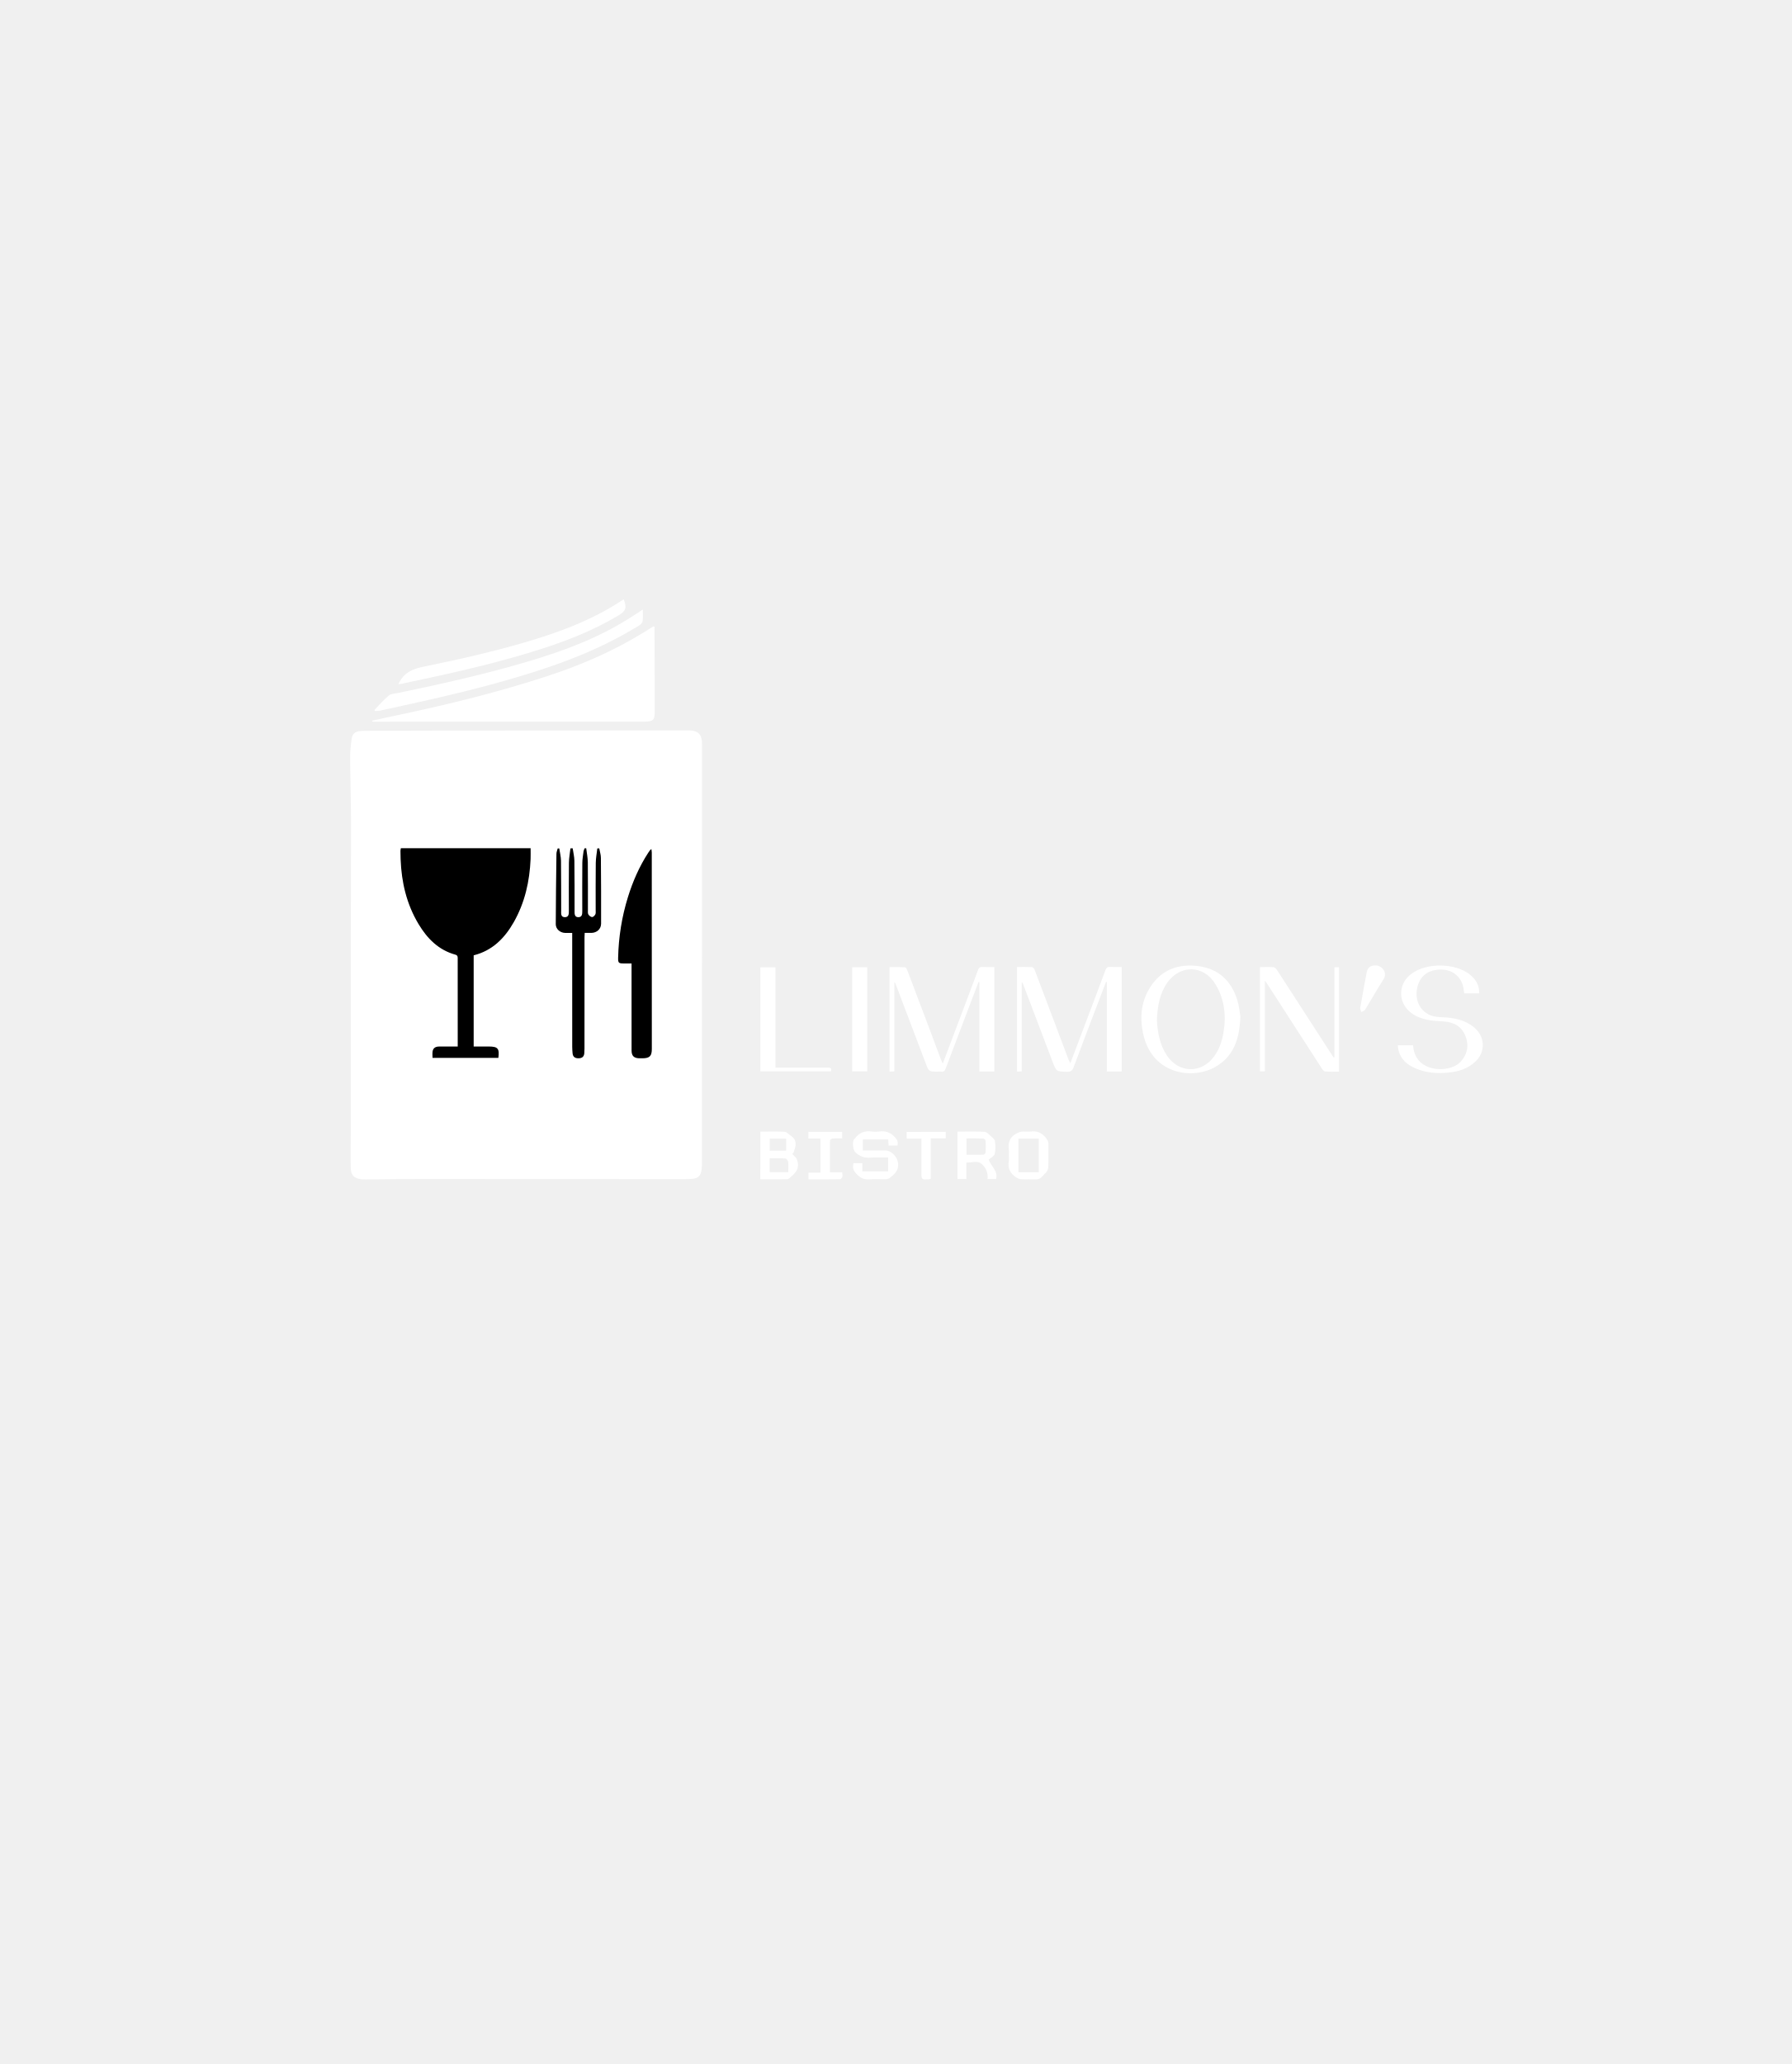
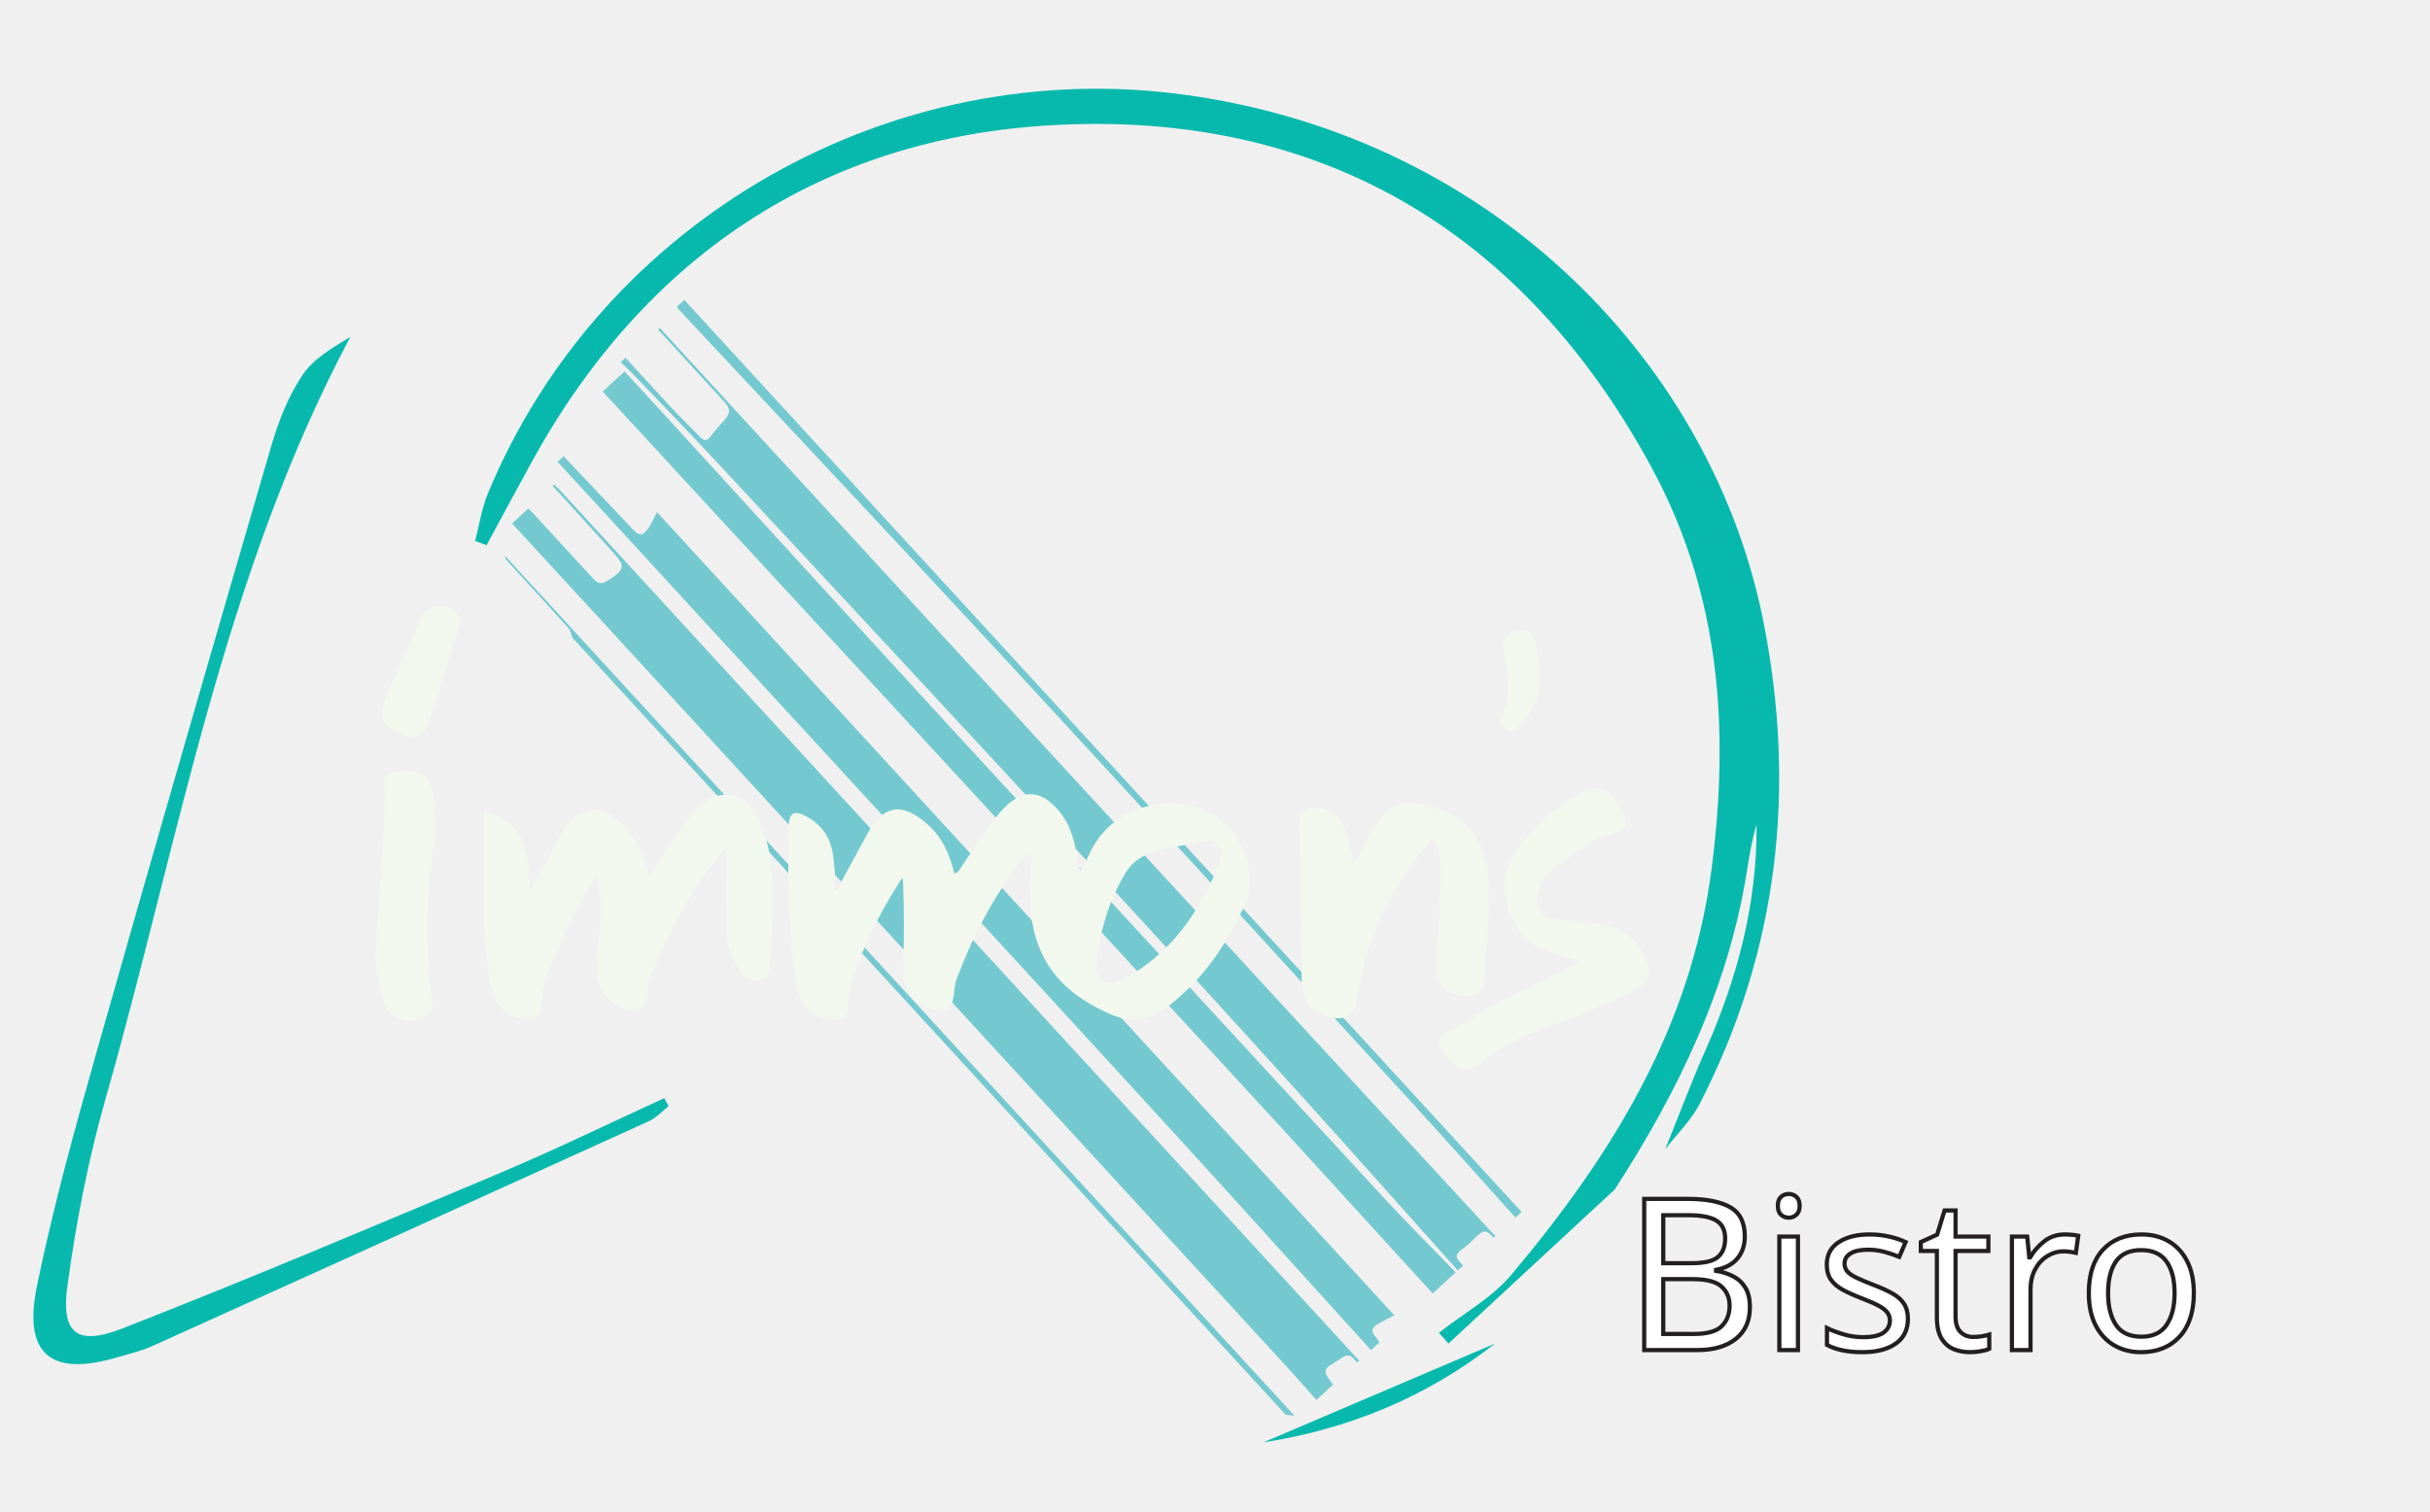
- <svg xmlns="http://www.w3.org/2000/svg" version="1.1" id="Layer_1" x="0px" y="0px" viewBox="0 0 750 864" style="enable-background:new 0 0 720 864;" xml:space="preserve">
-   <style type="text/css">
- 	.st0{fill:#FFFFFF;}
- </style>
+ <svg xmlns="http://www.w3.org/2000/svg" id="Layer_1" data-name="Layer 1" viewBox="0 0 579.44 360.44">
+   <defs>
+     <style>
+       .cls-1 {
+         fill: #fff;
+         font-family: OCRAExtended, 'OCR A Extended';
+         font-size: 50.51px;
+         stroke: #231f20;
+         stroke-miterlimit: 10;
+       }
+ 
+       .cls-2 {
+         fill: #f2f8ee;
+       }
+ 
+       .cls-2, .cls-3, .cls-4 {
+         stroke-width: 0px;
+       }
+ 
+       .cls-5 {
+         opacity: .53;
+       }
+ 
+       .cls-3 {
+         fill: #07b9ad;
+       }
+ 
+       .cls-4 {
+         fill: #04a6b2;
+       }
+     </style>
+   </defs>
+   <g class="cls-5">
+     <path class="cls-4" d="M313.92,333.93c-2.37-2.66-4.7-5.34-7.11-7.96-53.48-58.26-106.97-116.51-160.46-174.76-7.62-8.3-15.25-16.58-22.88-24.87-.42-.46-.84-.92-1.36-1.48,1.32-1.21,2.54-2.33,3.87-3.56.31.31.68.64,1.01,1,4.67,5.07,9.32,10.16,14,15.22,1.83,1.98,2.33,2.02,4.49.6.09-.06.19-.12.28-.18,3.11-2.14,3.26-3.02.7-5.88-4.45-4.96-8.96-9.87-13.44-14.81-.4-.44-.81-.88-1.22-1.33.11-.12.22-.23.33-.35.41.39.85.75,1.23,1.17,18.85,20.53,37.69,41.08,56.54,61.61,44.58,48.57,89.16,97.13,133.74,145.69.16.17.32.33.49.49l-.5.46c-1.67-2.04-2.3-2.13-4.34-.68-.63.45-1.3.87-1.98,1.25-1.2.66-1.57,1.56-.8,2.78.42.66.92,1.28,1.38,1.91-1.33,1.22-2.66,2.44-3.99,3.66Z" />
+     <path class="cls-4" d="M347.61,303.01c-14.13-15.78-28.18-31.63-42.41-47.32-16.84-18.57-33.75-37.06-50.76-55.47-27.62-29.89-55.33-59.69-83.04-89.49-6.58-7.08-13.31-14.02-19.98-21.01-1.07-1.12-2.2-2.16-3.4-3.33l1.14-1.05c3.72,4.05,7.36,8.07,11.06,12.03,2.2,2.35,4.5,4.6,6.76,6.89.99,1,1.72.9,2.52-.22.94-1.33,2.08-2.51,3.16-3.75,1.6-1.84,1.6-2.74-.14-4.65-4.79-5.24-9.59-10.47-14.39-15.71-.4-.43-.79-.86-1.19-1.29.14-.13.28-.26.42-.39,4.63,5.05,9.26,10.09,13.89,15.14,27.94,30.41,55.86,60.83,83.82,91.23,33.36,36.27,66.76,72.51,100.14,108.76.44.48.93.92,1.4,1.38l-.5.46c-1.68-1.9-2.25-1.95-3.92-.39-1.02.96-2,1.98-3.12,2.81-2.21,1.64-2.27,2.14-.2,4.22l-1.25,1.15Z" />
+     <path class="cls-4" d="M326.9,322.02c-17.39-19.18-34.71-38.43-52.2-57.52-33.99-37.12-68.08-74.15-102.12-111.21-12.75-13.89-25.5-27.77-38.25-41.66-.43-.47-.86-.93-1.37-1.49l1.45-1.33c.44.48.86.95,1.29,1.4,5.08,5.37,10.15,10.74,15.24,16.09,1.45,1.52,2.24,1.58,3.47-.05.92-1.22,1.51-2.7,2.25-4.09,58.54,63.78,117.21,127.71,175.82,191.57-1.37.72-2.72,1.37-4.02,2.12-1.33.78-1.64,1.78-.41,3.05.36.37.58.86.86,1.3-.67.61-1.33,1.22-2,1.83Z" />
+     <path class="cls-4" d="M341.62,308.51c-12.53-13.73-25.04-27.49-37.6-41.19-16.14-17.58-32.32-35.12-48.49-52.68-12.76-13.85-25.51-27.7-38.27-41.54-15.98-17.33-31.98-34.64-47.96-51.96-8.03-8.7-16.05-17.41-24.07-26.12-.48-.52-.95-1.04-1.51-1.64,1.84-1.69,3.6-3.31,5.22-4.79,2.94,3.2,5.88,6.4,8.81,9.6,23.03,25.17,46,50.38,69.08,75.51,34.3,37.33,68.65,74.62,103.03,111.88,5.62,6.09,11.5,11.94,17.26,17.9-1.83,1.68-3.66,3.36-5.49,5.04Z" />
+     <path class="cls-4" d="M361.34,290.41c-8.04-8.94-16.01-17.93-24.12-26.8-32.09-35.08-64.12-70.22-96.38-105.15-26.21-28.38-52.7-56.5-79.07-84.73-.12-.13-.22-.28-.41-.52l1.82-1.67c.53.58,1.09,1.19,1.64,1.79,65.43,71.29,130.86,142.59,196.3,213.88.57.62,1.14,1.23,1.71,1.84-.5.46-1,.92-1.5,1.37Z" />
+     <path class="cls-4" d="M136.51,152.15c-.32-.8-.44-1.76-.98-2.36-4.84-5.4-9.75-10.73-14.64-16.08-.26-.29-.5-.6-.47-1.14,62.76,68.38,125.52,136.76,188.23,205.09-.66-.07-1.37-.14-2.07-.21-56.69-61.77-113.38-123.53-170.06-185.3Z" />
+   </g>
+   <path class="cls-3" d="M159.43,263.82c-1.53,1.21-2.89,2.78-4.62,3.57-39.48,17.96-78.99,35.86-118.53,53.69-2.62,1.18-5.48,1.83-8.25,2.65-15.83,4.71-22.58-.62-19.23-16.95,3.91-19.09,9.16-37.94,14.47-56.7,13.59-47.98,27.46-95.89,41.43-143.76,1.71-5.85,4.04-11.79,7.39-16.81,2.66-3.99,7.33-6.64,11.45-9.16-30.54,57.41-40.97,120.76-58.38,181.77-4.14,14.53-7.02,29.53-9.08,44.51-1.57,11.41,2.23,14.49,13.09,10.24,30.28-11.84,60.23-24.51,90.19-37.15,13.16-5.55,26.02-11.83,39.02-17.78.35.63.69,1.25,1.04,1.88Z" />
  <g>
-     <g>
-       <path class="st0" d="M318.34,473.69c3.46,0,6.84-0.12,10.2,0.08c0.9,0.05,1.73,1.13,2.61,1.69c1.68,1.06,2.22,2.62,1.88,4.47    c-0.18,0.99-0.62,1.93-0.94,2.89c-0.16-0.01-0.32-0.01-0.48-0.02c0.3,0.36,0.55,0.77,0.91,1.06c0.88,0.71,1.25,1.53,1.48,2.71    c0.66,3.35-1.59,4.93-3.6,6.73c-0.22,0.2-0.59,0.34-0.89,0.34c-3.69,0.02-7.39,0.02-11.18,0.02    C318.34,486.97,318.34,480.45,318.34,473.69z M330.04,490.69c0-1.61,0.11-3.04-0.06-4.43c-0.06-0.5-0.77-1.29-1.22-1.32    c-2.15-0.14-4.32-0.06-6.5-0.06c0,2.06,0,3.93,0,5.81C324.88,490.69,327.36,490.69,330.04,490.69z M329.14,481.68    c0-1.76,0-3.36,0-5.04c-2.35,0-4.59,0-6.86,0c0,1.74,0,3.38,0,5.04C324.59,481.68,326.75,481.68,329.14,481.68z" />
-       <path class="st0" d="M357.39,486.92c1.16,0,2.34,0,3.68,0c0,1.14,0,2.21,0,3.4c3.67,0,7.19,0,10.8,0c0-1.85,0-3.67,0-5.77    c-2.42,0-4.86-0.15-7.27,0.04c-2.56,0.2-4.66-0.46-6.5-2.27c-1-0.98-1.37-4.49-0.42-5.53c0.11-0.12,0.27-0.2,0.37-0.33    c1.74-2.38,4.08-3.21,6.97-2.81c1.02,0.14,2.09,0.14,3.1,0c2.76-0.39,4.88,0.48,6.76,2.59c0.95,1.06,1.16,1.96,0.9,3.29    c-1.23,0-2.45,0-3.74,0c-0.05-0.86-0.1-1.66-0.15-2.56c-3.53,0-7,0-10.63,0c0,1.49,0,2.96,0,4.62c3.16,0,6.31-0.01,9.46,0    c2.53,0.01,4.89,2.64,5.26,5.06c0.49,3.25-1.45,4.89-3.57,6.53c-0.42,0.33-1.1,0.44-1.67,0.45c-2.29,0.05-4.59-0.1-6.87,0.05    c-1.93,0.12-3.35-0.42-4.78-1.8C357.62,490.49,356.68,489.16,357.39,486.92z" />
-       <path class="st0" d="M400.9,473.69c3.81,0,7.56-0.13,11.3,0.09c0.94,0.05,1.88,1.14,2.71,1.87c0.67,0.59,1.59,1.32,1.68,2.07    c0.22,1.76,0.31,3.65-0.13,5.34c-0.25,0.96-1.66,1.62-2.49,2.36c0.97,2.9,4.02,4.7,3.06,8.13c-1.07,0-2.19,0-3.55,0    c0.37-2.78-0.97-5.27-2.98-6.71c-1.28-0.92-3.76-0.17-5.9-0.17c0,2.25,0,4.5,0,6.88c-1.31,0-2.43,0-3.71,0    C400.9,487.05,400.9,480.5,400.9,473.69z M404.66,476.55c0,2.41,0,4.57,0,6.84c2.43,0,4.76,0.04,7.09-0.04    c0.33-0.01,0.9-0.59,0.92-0.94c0.1-1.63,0.1-3.27,0-4.89c-0.02-0.34-0.6-0.91-0.93-0.92C409.4,476.51,407.07,476.55,404.66,476.55    z" />
-       <path class="st0" d="M422.41,483.62c0-0.76,0.09-1.54-0.02-2.29c-0.38-2.8,0.25-5.16,2.86-6.65c0.75-0.43,1.59-0.86,2.43-0.96    c1.34-0.16,2.74,0.09,4.08-0.07c2.36-0.28,4.14,0.46,5.76,2.22c0.96,1.05,1.5,1.98,1.46,3.4c-0.08,3.11,0.05,6.22-0.07,9.32    c-0.03,0.81-0.46,1.82-1.06,2.34c-1.22,1.05-1.98,2.82-4.02,2.75c-2.12-0.07-4.26,0.05-6.38-0.05c-0.69-0.03-1.43-0.41-2.04-0.81    c-2.44-1.59-3.55-3.8-3.03-6.76C422.52,485.27,422.41,484.43,422.41,483.62z M434.92,490.7c0-4.79,0-9.4,0-14.08    c-2.89,0-5.7,0-8.51,0c0,4.74,0,9.39,0,14.08C429.29,490.7,432.04,490.7,434.92,490.7z" />
-       <path class="st0" d="M338.47,476.59c0-1.09,0-1.89,0-2.8c4.73,0,9.39,0,14.14,0c0,0.84,0,1.64,0,2.75c-1.33,0-2.67-0.06-3.99,0.04    c-0.4,0.03-1.09,0.5-1.09,0.78c-0.07,4.4-0.05,8.81-0.05,13.37c1.78,0,3.4,0,5.15,0c0.04,0.72,0.21,1.34,0.05,1.86    c-0.13,0.42-0.64,1.03-0.99,1.04c-4.35,0.07-8.71,0.05-13.19,0.05c0-0.97,0-1.81,0-2.82c1.64,0,3.25,0,5.01,0    c0-4.8,0-9.44,0-14.26C341.85,476.59,340.24,476.59,338.47,476.59z" />
-       <path class="st0" d="M395.97,473.8c0,0.96,0,1.75,0,2.71c-2.11,0-4.11,0-6.26,0c0,5.75,0,11.34,0,16.88    c-0.29,0.13-0.44,0.25-0.58,0.26c-3.34,0.21-3.34,0.2-3.34-3.15c0-4.57,0-9.15,0-13.88c-2.1,0-4.09,0-6.18,0c0-1.01,0-1.85,0-2.81    C385.01,473.8,390.43,473.8,395.97,473.8z" />
-     </g>
-     <g>
-       <path class="st0" d="M469.65,448.51c-2.08,0-4.08,0-6.22,0c0-12.54,0-25,0-37.46c-0.11-0.02-0.22-0.05-0.32-0.07    c-1.02,2.66-2.06,5.32-3.07,7.99c-3.53,9.27-7.09,18.53-10.54,27.84c-0.54,1.45-1.24,1.85-2.71,1.82    c-4.55-0.09-4.52-0.04-6.16-4.37c-4.09-10.8-8.2-21.6-12.3-32.4c-0.09-0.25-0.22-0.49-0.54-0.72c0,12.38,0,24.76,0,37.32    c-0.72,0.05-1.28,0.08-1.98,0.13c0-14.59,0-29.07,0-43.8c2.09,0,4.2-0.06,6.3,0.05c0.39,0.02,0.91,0.68,1.09,1.15    c2.9,7.59,5.75,15.2,8.62,22.8c1.88,5,3.76,10,5.65,14.99c0.15,0.39,0.38,0.74,0.67,1.32c2.84-7.51,5.59-14.79,8.34-22.07    c2.14-5.66,4.29-11.31,6.38-16.99c0.34-0.91,0.76-1.32,1.75-1.28c1.63,0.06,3.26,0.02,5.04,0.02    C469.65,419.37,469.65,433.85,469.65,448.51z" />
-       <path class="st0" d="M416.34,448.52c-2.08,0-4.09,0-6.28,0c0-12.51,0-24.96,0-37.42c-0.11-0.02-0.23-0.04-0.34-0.06    c-1.43,3.74-2.86,7.48-4.28,11.22c-3.18,8.36-6.37,16.71-9.51,25.08c-0.37,0.98-0.86,1.41-1.91,1.24c-0.42-0.07-0.87,0-1.31,0    c-3.83,0.02-3.81,0.01-5.19-3.64c-4.2-11.12-8.42-22.22-12.64-33.33c-0.04-0.09-0.13-0.16-0.41-0.48c0,12.55,0,24.86,0,37.34    c-0.76,0.04-1.32,0.08-2.02,0.12c0-14.58,0-29.07,0-43.75c2.13,0,4.29-0.05,6.44,0.05c0.33,0.02,0.76,0.69,0.93,1.14    c2.98,7.79,5.93,15.59,8.87,23.4c1.79,4.74,3.55,9.49,5.33,14.24c0.17,0.45,0.41,0.87,0.73,1.53c2.85-7.55,5.61-14.87,8.37-22.19    c2.13-5.66,4.29-11.31,6.38-16.98c0.34-0.92,0.79-1.29,1.77-1.25c1.63,0.07,3.26,0.02,5.06,0.02    C416.34,419.38,416.34,433.85,416.34,448.52z" />
-       <path class="st0" d="M519.34,425.57c-0.36,9.49-2.87,16.73-10.6,21.1c-9.56,5.41-26.7,3.14-30.22-14.41    c-1.37-6.85-0.62-13.53,3.36-19.47c4.72-7.06,11.7-9.4,19.8-8.38c8.49,1.08,13.88,6.17,16.37,14.24    C518.85,421.23,519.06,423.98,519.34,425.57z M484.39,426.95c0.26,5.18,1.17,10.18,4.02,14.64c4.93,7.7,14.53,8.02,19.92,0.64    c2.03-2.78,3.17-5.95,3.8-9.31c1.38-7.38,0.69-14.49-3.27-20.99c-4.9-8.03-14.76-8.24-20.16-0.53    C485.44,416.07,484.65,421.44,484.39,426.95z" />
-       <path class="st0" d="M558.71,442.59c0-12.53,0-25.06,0-37.69c0.68,0,1.25,0,1.93,0c0,14.49,0,28.97,0,43.68    c-1.94,0-3.89,0.08-5.82-0.06c-0.48-0.03-1.03-0.7-1.35-1.2c-7.73-11.95-15.44-23.91-23.16-35.87c-0.14-0.22-0.31-0.42-0.72-0.96    c0,12.87,0,25.37,0,37.97c-0.77,0-1.34,0-2.05,0c0-14.5,0-28.97,0-43.64c1.95,0,3.85-0.1,5.73,0.06c0.53,0.04,1.13,0.75,1.48,1.29    c7.72,11.89,15.4,23.8,23.09,35.7c0.17,0.27,0.37,0.53,0.55,0.79C558.5,442.64,558.61,442.61,558.71,442.59z" />
-       <path class="st0" d="M619.34,415.82c-2.11,0-4.11,0-6.29,0c-0.08-0.54-0.18-1.11-0.24-1.69c-0.53-4.47-3.85-7.78-8.23-8.19    c-5.47-0.52-9.52,1.89-10.93,6.49c-1.64,5.38,0.49,10.67,5.29,12.58c1.52,0.6,3.29,0.74,4.95,0.81c4.9,0.2,9.55,1.07,13.42,4.35    c4.48,3.79,4.72,10.05,0.53,14.13c-3.07,3-6.94,4.18-11.1,4.65c-4.85,0.55-9.59,0.2-14.12-1.75c-3.51-1.51-6.23-3.81-7.13-7.74    c-0.13-0.57-0.15-1.17-0.24-1.89c2.18,0,4.22,0,6.38,0c0.09,0.64,0.13,1.28,0.27,1.89c0.71,3.25,2.53,5.63,5.61,6.98    c4.66,2.04,11.09,1.16,13.98-1.95c2.98-3.2,3.65-6.93,2.04-10.92c-1.63-4.04-5.05-5.77-9.19-5.99c-3.89-0.21-7.72-0.44-11.3-2.22    c-5.19-2.58-7.56-7.66-5.85-12.73c0.76-2.25,2.26-3.94,4.19-5.29c6.26-4.38,17.82-4.2,23.84,0.45    C617.81,409.77,619.4,412.31,619.34,415.82z" />
-       <path class="st0" d="M324.69,446.93c3.32,0,6.36,0,9.41,0c4.2,0,8.4,0.01,12.6-0.02c1.05-0.01,1.6,0.26,1.22,1.54    c-9.79,0-19.63,0-29.57,0c0-14.48,0-28.92,0-43.52c2.03,0,4.1,0,6.34,0C324.69,418.91,324.69,432.79,324.69,446.93z" />
-       <path class="st0" d="M356.79,404.87c2.14,0,4.19,0,6.31,0c0,14.52,0,29,0,43.6c-2.11,0-4.15,0-6.31,0    C356.79,434.01,356.79,419.54,356.79,404.87z" />
-       <path class="st0" d="M575.83,404.13c2.55-0.11,5.33,2.84,3.42,5.82c-2.66,4.17-5.09,8.49-7.68,12.7    c-0.29,0.47-1.04,0.66-1.57,0.98c-0.17-0.59-0.57-1.21-0.48-1.75c0.86-4.98,1.78-9.95,2.72-14.92    C572.6,405.04,573.84,404.11,575.83,404.13z" />
-     </g>
+     <path class="cls-3" d="M385,283.75c-13.2,12.24-26.41,24.47-39.61,36.71-.76-.85-1.53-1.71-2.29-2.56,5.82-4.57,12.62-8.3,17.28-13.84,23.74-28.25,42.78-58.66,47.73-96.64,4.37-33.55,2.06-65.64-14.17-95.7-30.79-57.01-79.77-85.59-143.6-81.83-54.37,3.2-96.41,31.21-123.27,79.79-3.73,6.75-7.36,13.57-11.03,20.35-.91-.33-1.82-.67-2.73-1,.99-3.79,1.54-7.76,3.03-11.34C143.45,52.33,212.66,12.86,282.87,22.65c74.71,10.42,125.65,65.44,137.58,125.41,7.97,40.05,3.64,78.66-15.15,115.22-2.04,3.97-5.45,7.24-8.22,10.83,3.19-7.89,6.16-15.87,9.61-23.64,7.61-17.19,12.32-34.97,12.17-53.83-1.14,3.78-1.74,7.68-2.37,11.57-4.47,27.69-16.42,52.27-31.48,75.55Z" />
+     <path class="cls-3" d="M301.23,344.05c18.42-7.86,36.85-15.73,55.27-23.59-16.35,12.8-34.89,20.4-55.27,23.59Z" />
  </g>
  <g>
-     <path class="st0" d="M293.91,399.8c0,28.82,0,57.65-0.01,86.47c0,1.3-0.03,2.63-0.25,3.91c-0.36,2.09-1.55,3.1-3.69,3.28   c-1.3,0.11-2.62,0.16-3.92,0.16c-36.25-0.03-72.49-0.08-108.74-0.09c-8.08,0-16.15,0.13-24.23,0.19c-0.65,0-1.31-0.01-1.96-0.1   c-2.91-0.43-4.19-1.7-4.26-4.66c-0.11-4.69-0.01-9.38,0-14.07c0.01-25.06-0.01-50.11,0.02-75.17c0.02-18.89,0.11-37.77,0.08-56.66   c-0.01-8.62-0.3-17.24-0.35-25.87c-0.01-2.61,0.26-5.23,0.61-7.82c0.29-2.19,1.42-3.11,3.59-3.35c0.6-0.06,1.2-0.1,1.8-0.1   c13.65-0.04,27.29-0.09,40.94-0.11c31.12-0.03,62.23-0.04,93.35-0.06c0.71,0,1.42-0.03,2.13,0.02c3.33,0.24,4.7,1.63,4.88,4.93   c0.04,0.65,0.03,1.31,0.03,1.96C293.91,341.71,293.91,370.75,293.91,399.8z M198.32,438.08c0-12.84,0-25.49,0-38.19   c7.82-1.95,12.97-7.15,16.78-13.86c4.66-8.19,6.66-17.11,7.05-26.45c0.06-1.5,0.01-3.01,0.01-4.51c-18.27,0-36.3,0-54.32,0   c-0.07,0.45-0.17,0.78-0.17,1.1c0.01,1.14,0.03,2.29,0.07,3.43c0.33,9.69,2.5,18.9,7.54,27.27c3.61,6.01,8.33,10.79,15.33,12.73   c1.15,0.32,1.03,1.09,1.03,1.88c0.01,9.82,0.01,19.65,0.01,29.47c0,2.32,0,4.65,0,7.12c-2.84,0-5.34-0.01-7.84,0.01   c-1.41,0.01-2.47,0.58-2.69,2.08c-0.12,0.84-0.02,1.72-0.02,2.66c9.31,0,18.44,0,27.56,0c0.51-3.89-0.22-4.75-3.96-4.75   C202.63,438.08,200.57,438.08,198.32,438.08z M264.43,403.31c0,2.2,0,4.15,0,6.1c0,10.09,0,20.19,0.01,30.28   c0,2.25,0.92,3.2,3.13,3.3c0.49,0.02,0.98,0.01,1.47,0c3-0.03,3.87-0.96,3.87-3.95c-0.02-10.2-0.01-20.4-0.01-30.59   c0-17.19,0-34.38-0.01-51.56c0-0.43-0.09-0.87-0.16-1.5c-0.35,0.31-0.49,0.4-0.59,0.52c-0.26,0.35-0.51,0.71-0.74,1.07   c-3.74,5.75-6.44,11.98-8.48,18.52c-2.57,8.27-3.92,16.75-4.11,25.41c-0.05,2.12,0.2,2.38,2.28,2.39   C262.12,403.31,263.15,403.31,264.43,403.31z M239.58,390.53c0,0.8,0,1.34,0,1.87c0,15.28,0,30.56,0.01,45.84   c0,0.87,0.07,1.74,0.14,2.61c0.12,1.53,0.97,2.17,2.5,2.16c1.55-0.01,2.33-0.73,2.42-2.24c0.04-0.6,0.07-1.2,0.07-1.8   c0-15.55,0-31.11,0.01-46.66c0-0.57,0.05-1.15,0.08-1.79c1.08,0,1.95,0.02,2.82,0c2.27-0.05,4.04-1.62,4.04-3.86   c0.03-9.17,0-18.34-0.08-27.5c-0.01-1.34-0.45-2.68-0.69-4.02c-0.27,0.01-0.54,0.02-0.81,0.03c-0.22,2.01-0.61,4.02-0.64,6.04   c-0.08,6.6-0.03,13.21-0.04,19.81c0,0.6,0.1,1.28-0.15,1.77c-0.26,0.5-0.91,1.15-1.36,1.12c-0.55-0.03-1.23-0.58-1.55-1.1   c-0.28-0.45-0.2-1.16-0.2-1.75c-0.01-6.71,0.04-13.43-0.04-20.14c-0.02-1.94-0.43-3.88-0.67-5.81c-0.22,0-0.44,0-0.66,0   c-0.15,0.42-0.39,0.84-0.45,1.27c-0.21,1.62-0.49,3.24-0.51,4.87c-0.06,6.71-0.03,13.43-0.02,20.14c0,1.21-0.06,2.53-1.58,2.56   c-1.69,0.04-1.67-1.38-1.65-2.62c0-0.11,0-0.22,0-0.33c-0.02-6.88,0.02-13.75-0.08-20.63c-0.03-1.76-0.47-3.51-0.72-5.26   c-0.31,0.01-0.62,0.02-0.93,0.04c-0.22,2.01-0.61,4.01-0.63,6.02c-0.08,6.66-0.04,13.32-0.03,19.97c0,1.3,0.07,2.8-1.66,2.81   c-1.84,0-1.55-1.62-1.56-2.84c-0.03-6.93,0.02-13.86-0.08-20.79c-0.02-1.72-0.47-3.43-0.72-5.15c-0.22,0-0.43,0-0.65-0.01   c-0.19,0.75-0.52,1.5-0.53,2.26c-0.13,9.82-0.26,19.63-0.28,29.45c-0.01,2.06,1.8,3.58,3.9,3.66   C237.51,390.56,238.43,390.53,239.58,390.53z" />
-     <path class="st0" d="M155.8,301.68c2.19-0.48,4.39-0.98,6.58-1.44c22.42-4.67,44.68-9.97,66.46-17.11   c13.92-4.56,27.36-10.26,39.9-17.93c1.58-0.97,3.15-1.96,4.72-2.93c0.07-0.04,0.2,0,0.58,0.02c0,0.88,0,1.78,0,2.68   c0.03,10.59,0.04,21.17,0.1,31.76c0.03,4.94-0.3,5.35-5.2,5.35c-37.45,0.01-74.89,0.01-112.34,0.01c-0.25,0-0.49-0.02-0.74-0.04   C155.85,301.94,155.82,301.81,155.8,301.68z" />
-     <path class="st0" d="M269.14,255.14c0,1.87,0.14,3.4-0.07,4.88c-0.09,0.65-0.79,1.38-1.41,1.76   c-11.54,7.17-23.88,12.63-36.71,17.05c-16.82,5.8-34.02,10.19-51.35,14.12c-6.79,1.54-13.6,3.03-20.41,4.51   c-0.7,0.15-1.44,0.12-2.16,0.17c-0.08-0.15-0.16-0.31-0.24-0.46c1.99-2.04,3.85-4.25,6.04-6.05c0.94-0.78,2.56-0.76,3.89-1.04   c18.3-3.8,36.53-7.9,54.46-13.21c14.73-4.36,29.06-9.7,42.14-17.95C265.16,257.77,266.97,256.56,269.14,255.14z" />
-     <path class="st0" d="M166.81,286.34c0.48-0.85,0.8-1.57,1.25-2.19c2.22-3.07,5.41-4.27,9.02-5.01   c15.79-3.25,31.52-6.77,46.95-11.53c12.81-3.95,25.19-8.86,36.43-16.31c0.22-0.15,0.46-0.26,0.71-0.39   c1.31,3.48,0.91,4.83-2.13,6.65c-9.02,5.4-18.65,9.48-28.59,12.83c-20.54,6.91-41.68,11.5-62.84,15.96   C167.45,286.37,167.29,286.34,166.81,286.34z" />
-     <g>
-       <path d="M198.32,438.08c2.24,0,4.31,0,6.38,0c3.74,0,4.47,0.85,3.96,4.75c-9.12,0-18.26,0-27.56,0c0-0.94-0.1-1.82,0.02-2.66    c0.22-1.5,1.28-2.07,2.69-2.08c2.5-0.02,5-0.01,7.84-0.01c0-2.47,0-4.8,0-7.12c0-9.82,0-19.65-0.01-29.47    c0-0.8,0.13-1.56-1.03-1.88c-7-1.94-11.72-6.73-15.33-12.73c-5.04-8.38-7.2-17.58-7.54-27.27c-0.04-1.14-0.07-2.29-0.07-3.43    c0-0.32,0.1-0.64,0.17-1.1c18.03,0,36.06,0,54.32,0c0,1.5,0.05,3.01-0.01,4.51c-0.39,9.34-2.4,18.26-7.05,26.45    c-3.82,6.71-8.97,11.91-16.78,13.86C198.32,412.59,198.32,425.24,198.32,438.08z" />
-       <path d="M264.43,403.31c-1.28,0-2.31,0-3.34,0c-2.08-0.01-2.32-0.27-2.28-2.39c0.19-8.66,1.54-17.14,4.11-25.41    c2.03-6.53,4.74-12.76,8.48-18.52c0.24-0.36,0.48-0.72,0.74-1.07c0.09-0.12,0.23-0.21,0.59-0.52c0.07,0.63,0.16,1.06,0.16,1.5    c0.01,17.19,0.01,34.38,0.01,51.56c0,10.2-0.01,20.4,0.01,30.59c0.01,2.99-0.87,3.92-3.87,3.95c-0.49,0-0.98,0.02-1.47,0    c-2.21-0.1-3.13-1.04-3.13-3.3c-0.01-10.09-0.01-20.19-0.01-30.28C264.43,407.46,264.43,405.51,264.43,403.31z" />
-       <path d="M239.58,390.53c-1.15,0-2.07,0.03-2.98-0.01c-2.1-0.07-3.9-1.6-3.9-3.66c0.03-9.82,0.15-19.63,0.28-29.45    c0.01-0.76,0.35-1.51,0.53-2.26c0.22,0,0.43,0,0.65,0.01c0.25,1.72,0.69,3.43,0.72,5.15c0.09,6.93,0.05,13.86,0.08,20.79    c0,1.22-0.28,2.84,1.56,2.84c1.73,0,1.66-1.51,1.66-2.81c-0.01-6.66-0.05-13.32,0.03-19.97c0.02-2.01,0.41-4.01,0.63-6.02    c0.31-0.01,0.62-0.02,0.93-0.04c0.25,1.75,0.7,3.5,0.72,5.26c0.1,6.87,0.07,13.75,0.08,20.63c0,0.11,0,0.22,0,0.33    c-0.02,1.24-0.05,2.66,1.65,2.62c1.53-0.03,1.58-1.35,1.58-2.56c-0.01-6.71-0.04-13.43,0.02-20.14c0.01-1.62,0.3-3.25,0.51-4.87    c0.06-0.44,0.29-0.85,0.45-1.27c0.22,0,0.44,0,0.66,0c0.23,1.94,0.64,3.87,0.67,5.81c0.08,6.71,0.03,13.43,0.04,20.14    c0,0.59-0.09,1.3,0.2,1.75c0.32,0.52,1,1.07,1.55,1.1c0.45,0.02,1.1-0.62,1.36-1.12c0.25-0.49,0.15-1.17,0.15-1.77    c0.01-6.6-0.05-13.21,0.04-19.81c0.02-2.01,0.42-4.02,0.64-6.04c0.27-0.01,0.54-0.02,0.81-0.03c0.24,1.34,0.68,2.68,0.69,4.02    c0.08,9.17,0.11,18.34,0.08,27.5c-0.01,2.24-1.77,3.81-4.04,3.86c-0.87,0.02-1.74,0-2.82,0c-0.03,0.65-0.08,1.22-0.08,1.79    c0,15.55,0,31.11-0.01,46.66c0,0.6-0.03,1.2-0.07,1.8c-0.09,1.51-0.87,2.22-2.42,2.24c-1.53,0.01-2.38-0.63-2.5-2.16    c-0.07-0.87-0.14-1.74-0.14-2.61c-0.01-15.28-0.01-30.56-0.01-45.84C239.58,391.87,239.58,391.33,239.58,390.53z" />
-     </g>
+     <path class="cls-2" d="M199.52,212.29c2.42-4.44,4.87-8.87,7.26-13.33,3.77-7.02,8.39-7.71,14.37-2.37,3.57,3.18,5.34,7.19,6.4,11.75,1.19-.3,1.54-1.38,2.09-2.17,2.77-4.03,5.27-8.25,8.46-11.99.68-.79,1.37-1.59,2.15-2.27,4.01-3.48,7.59-3.28,11.32.48,3.46,3.49,4.68,7.91,5.39,12.57.12.79.34,1.57.55,2.54,1.33-1.36,1.8-3.01,2.55-4.46,3.47-6.74,9.15-10.31,16.46-11.28,9.83-1.31,18.39,4.34,20.91,13.68.99,3.66.76,7.46-.82,10.87-4.38,9.45-10.17,17.87-18.69,24.17-4.05,3-8.27,3.5-12.91,1.52-9.31-3.98-16.27-10.04-18.55-20.38-.77-3.5-.93-7.05-.88-10.62.02-1.49.22-2.98.17-4.47-.03-.88.62-2.18-.43-2.59-1.14-.45-1.48.91-2.04,1.65-6.51,8.53-11.43,17.93-15.18,27.96-.46,1.22-.51,2.6-.69,3.92-.46,3.33-1.93,4.24-5.21,3.18-4.42-1.42-6.98-4.73-6.84-9.45.2-6.79.26-13.56,0-20.34-.02-.48,0-.97-.19-1.5-4.28,6.53-7.91,13.34-10.6,20.62-1.14,3.09-2.39,6.13-2.34,9.59.03,2.93-1.95,4.12-4.87,3.42-4.76-1.13-6.76-3.59-7.58-8.79-1.92-12.19-1.89-24.46-1.72-36.74.05-3.74,1.24-4.39,4.46-2.6,3.85,2.15,5.8,5.52,6.21,9.85.24,2.49.68,4.98.19,7.51.2.03.41.06.61.09ZM261.43,230.06c.01,4.09,2.6,5.57,6.24,3.63,8.09-4.32,14.17-10.68,18.64-18.66,1.78-3.18,3.52-6.38,4.53-9.87.97-3.35-.98-5.3-4.33-4.44-2.96.76-5.98,1.13-8.95,1.76-3.66.78-7.04,2.29-9.07,5.58-4.21,6.81-6.24,14.36-7.07,22Z" />
+     <path class="cls-2" d="M103.76,195.63c.25,5.45-1.21,10.73-1.54,16.14-.38,6.34-.39,12.67-.03,19,.15,2.71.36,5.43,1.03,8.12.61,2.45-2.84,4.88-6.09,4.57-1.93-.18-3.5-.99-4.79-2.5-1.14-1.34-3-11.07-2.83-13.29.52-6.75.88-13.51,1.35-20.26.39-5.57.73-11.14.99-16.71.06-1.33-.09-2.67-.15-4-.07-1.46.84-2.31,2.06-2.52,6.69-1.15,9.23.76,9.98,7.41.15,1.33.02,2.68.02,4.03Z" />
+     <path class="cls-2" d="M142.67,209.16c-1.17.23-1.32,1.1-1.66,1.66-4.45,7.44-8.18,15.23-11.03,23.44-.44,1.27-.7,2.53-.7,3.89-.02,5.32-2.28,5.4-6.28,4.33-4.19-1.13-5.5-4.68-6.23-8.58-1.79-9.58-1.34-19.26-1.35-28.92,0-3.73,0-7.45,0-11.39,4.05,1.02,7.24,2.86,8.99,6.73,1.64,3.62,1.85,7.49,1.82,11.41.18.04.36.07.54.11,1.3-2.4,2.57-4.83,3.92-7.2,1.6-2.81,2.74-5.91,5-8.32,3.79-4.07,7.59-4.17,11.82-.52,3.9,3.37,6.08,7.65,7.06,12.92,1.77-1.67,2.69-3.61,3.87-5.33,2.23-3.23,4.34-6.54,6.83-9.58,3.18-3.89,7.69-5.28,11.09-3.49,2.58,1.36,3.93,3.71,5.01,6.25,2.53,5.9,2.99,12.16,2.9,18.46-.07,4.99-.48,9.97-.65,14.96-.05,1.64-.07,3.31-1.96,3.76-1.88.44-3.61.06-4.91-1.71-2.36-3.23-3.44-6.86-3.51-10.77-.1-6.17-.03-12.34-.03-19.06-2.97,3.07-5.03,6.18-7.06,9.29-4.71,7.22-8.6,14.84-11.44,23-.43,1.25-.16,2.48-.56,3.71-.83,2.55-1.85,3.27-4.39,2.72-4.38-.96-7.41-4.69-7.51-9.2-.13-5.36,1.1-10.64.99-16.01-.05-2.17-.54-4.26-.58-6.56Z" />
+     <path class="cls-2" d="M322.93,205.77c2.18-3.38,3.55-6.81,5.68-9.83,3.43-4.88,7.2-5.01,11.08-4.04,10.95,2.73,14.86,8.98,15.32,19.39.32,7.37-.91,14.7-.91,22.08,0,3.77-2.8,5.11-7.14,3.77-3.05-.94-4.51-2.85-4.39-6.34.25-7.22.64-14.43,1.01-21.64.14-2.69-.2-5.29-1.15-7.81-.4-1.07-.75-1.53-1.72-.36-8.96,10.84-15.19,22.91-17.05,37.02-.26,1.96-.8,4.03-3.12,4.68-2.74.77-6.93-.85-8.53-3.13-1.49-2.13-1.62-4.59-1.65-7.02-.09-8.2-.04-16.41-.12-24.61-.04-3.65-.32-7.3-.37-10.95-.05-3.9,1.49-4.89,5.28-4.09,5.03,1.06,5.75,5.13,6.74,9.06.3,1.19.37,2.44,1.06,3.82Z" />
+     <path class="cls-2" d="M376.73,229.38c-2.74-.87-5.35-1.62-7.89-2.53-5.8-2.09-8.51-6.62-9.77-12.38-1.52-6.95,2.2-11.77,6.47-16.34,3.1-3.33,6.75-6.07,10.53-8.57,4.08-2.69,7.58-1.72,10.02,2.57.18.32.35.65.5.98,1.99,4.32,1.71,4.72-2.83,5.86-4.02,1.02-7.08,3.85-10.44,6.09-2.17,1.45-4.08,3.22-5.53,5.43-1.31,1.98-1.73,4.21-.71,6.32,1.09,2.24,3.43,2.57,5.7,2.7,4.21.24,8.42.5,12.46,1.83,4.1,1.35,7.82,6.38,7.84,10.68,0,2.02-1.48,3-3.14,3.89-7.47,3.97-15.29,7.08-23.23,9.95-5.04,1.82-9.65,4.39-13.79,7.83-2.24,1.86-4.41,1.77-6.56-.17-.44-.4-.88-.82-1.23-1.29-2.91-3.95-2.69-5.04,1.6-7,4.12-1.89,7.73-4.87,11.84-6.88,5.33-2.6,10.71-5.1,16.08-7.63.65-.31,1.4-.45,2.1-1.32Z" />
+     <path class="cls-2" d="M91.19,170.04c.19-2.69,1.4-5.09,2.42-7.5,2.18-5.13,4.75-10.1,6.9-15.25,1.48-3.55,6.43-3.11,8.27-1.21.99,1.03,1.07,2.29.67,3.53-2.47,7.82-4.96,15.63-7.51,23.42-.71,2.17-3.15,3.27-5.29,2.45-1.16-.44-2.26-1.04-3.37-1.61-1.55-.79-2.24-2.08-2.1-3.83Z" />
+     <path class="cls-2" d="M362.94,150.49c1.89-.35,2.93.87,3.24,2.64.72,4.07,1.25,8.16.52,12.3-.56,3.21-2.39,5.66-4.57,7.89-1.06,1.08-2.34,1.17-3.61.26-1.31-.94-.8-2.09-.27-3.16,2.05-4.19,1.41-8.54.71-12.87-.12-.71-.21-1.45-.37-2.17-.78-3.46,1.26-4.96,4.36-4.9Z" />
  </g>
+   <text class="cls-1" transform="translate(387.16 322.02)">
+     <tspan x="0" y="0">Bistro</tspan>
+   </text>
</svg>
